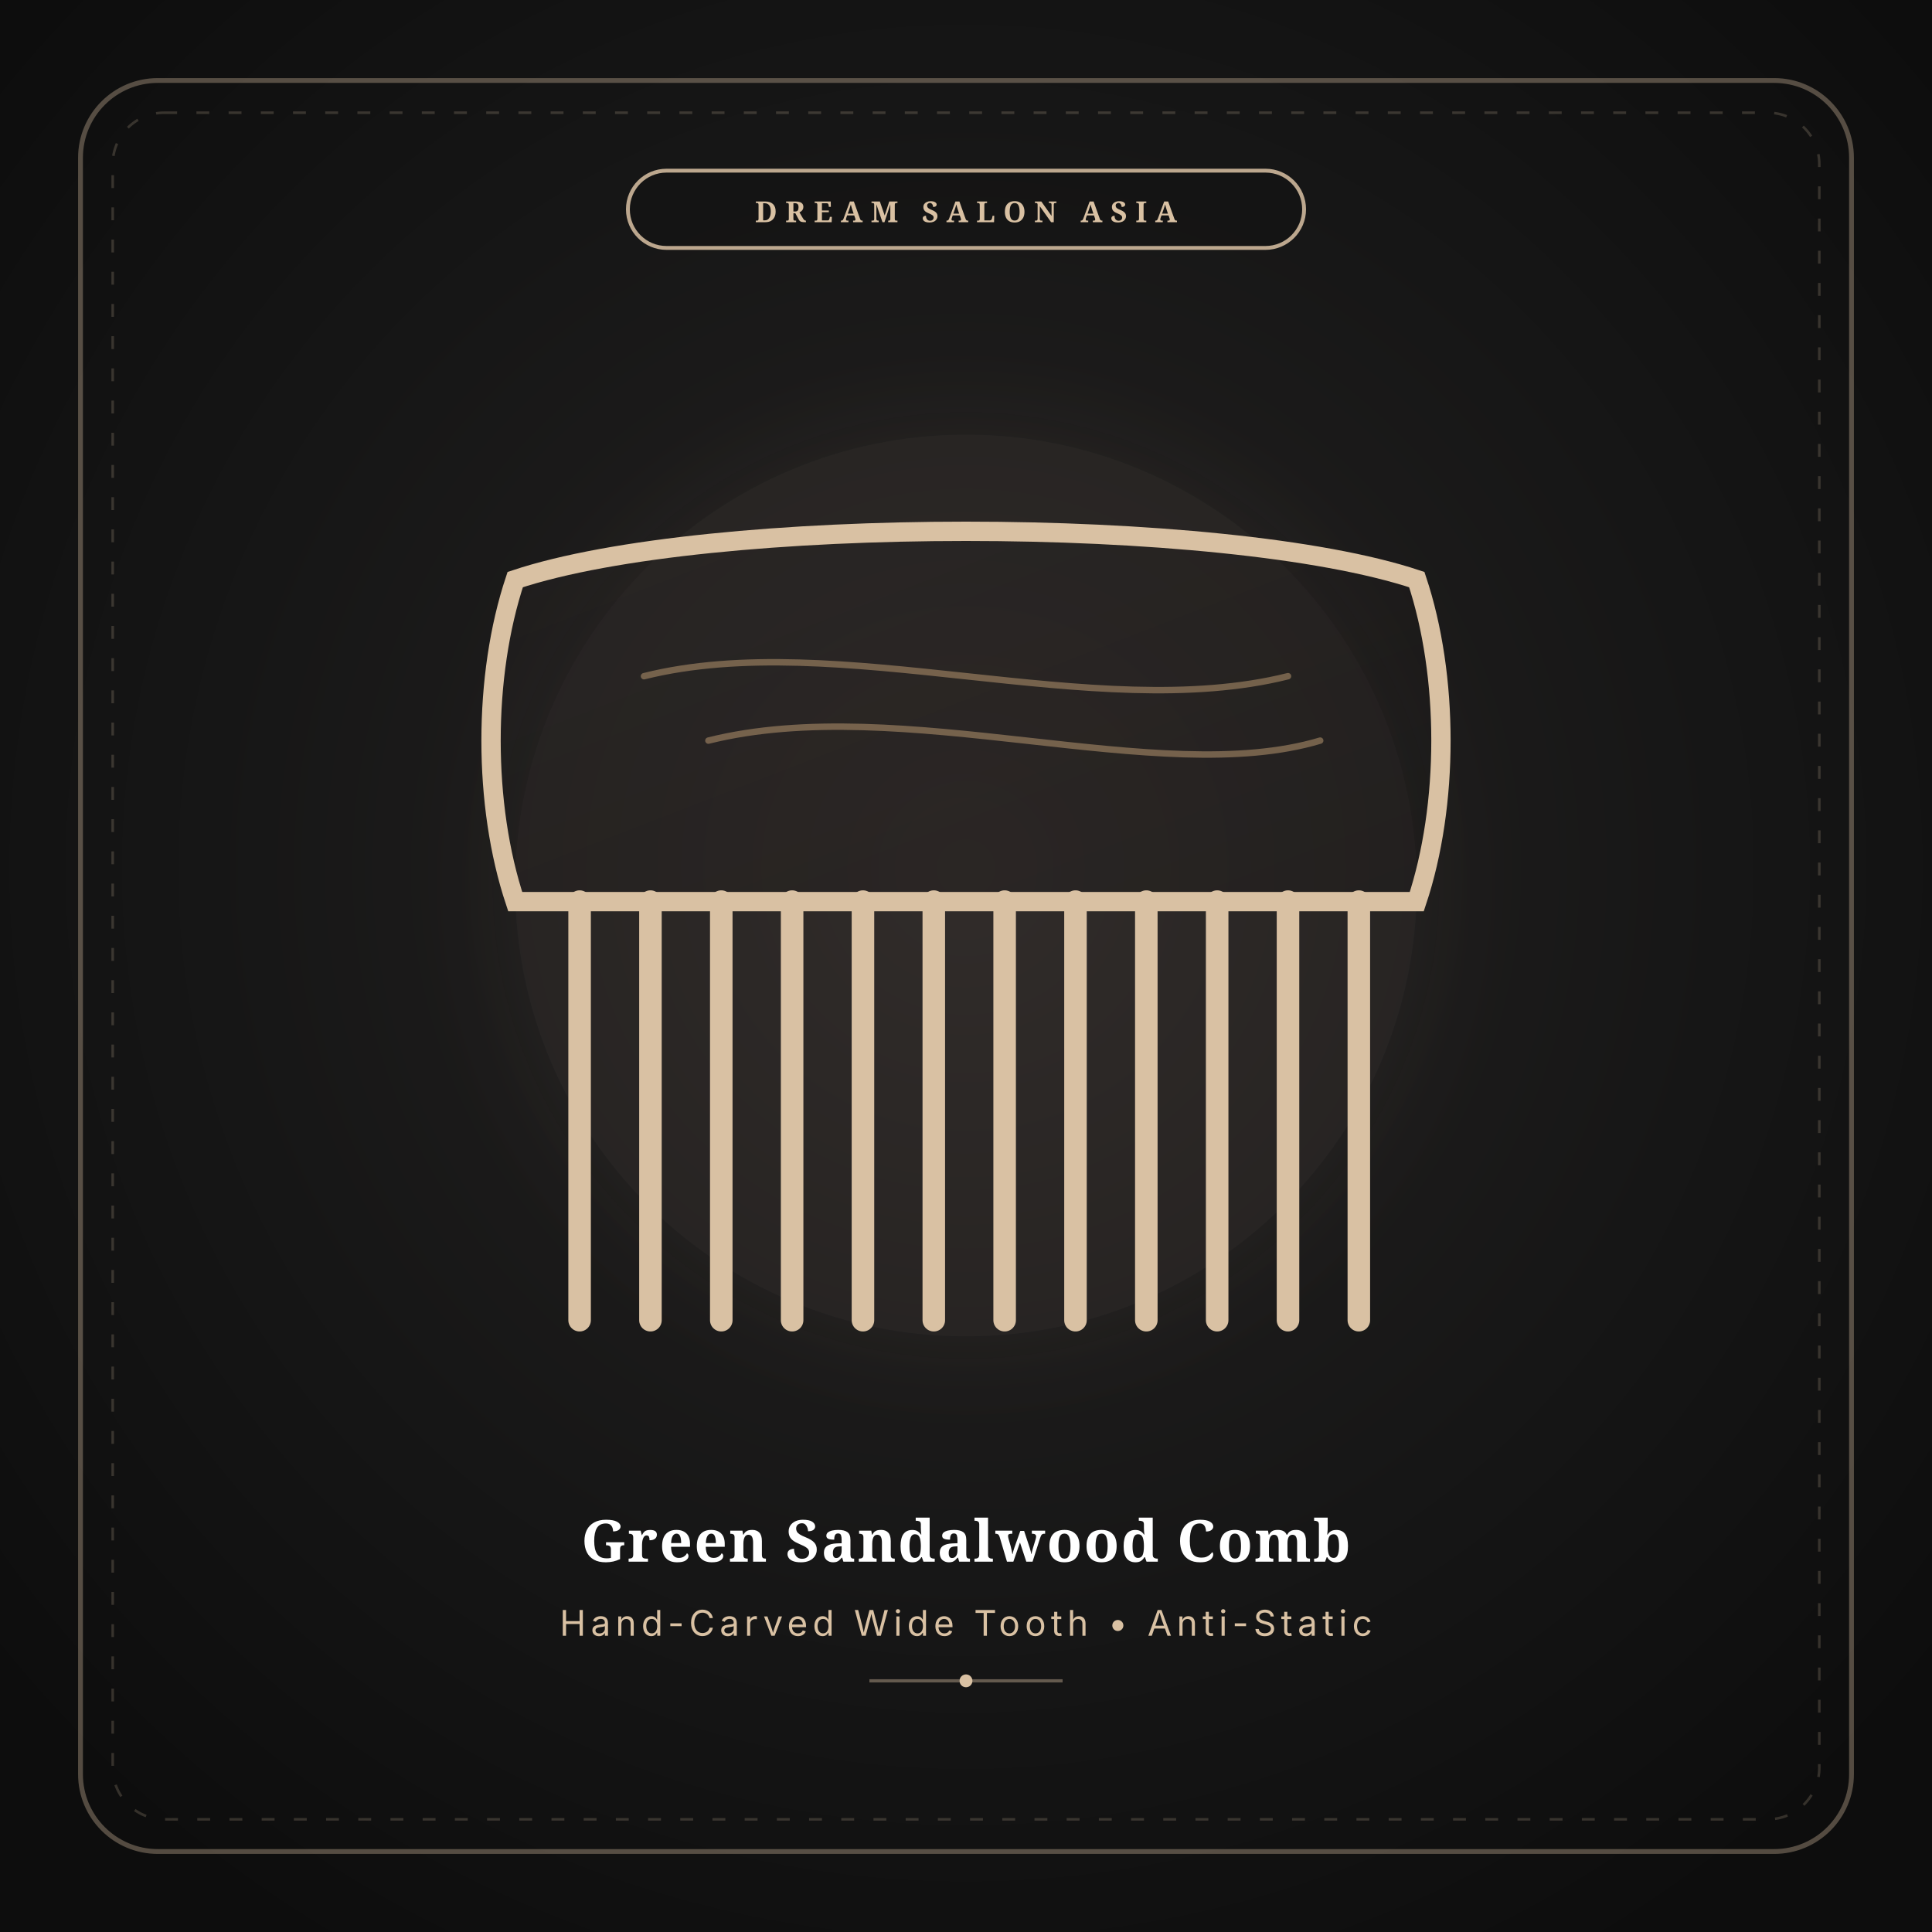
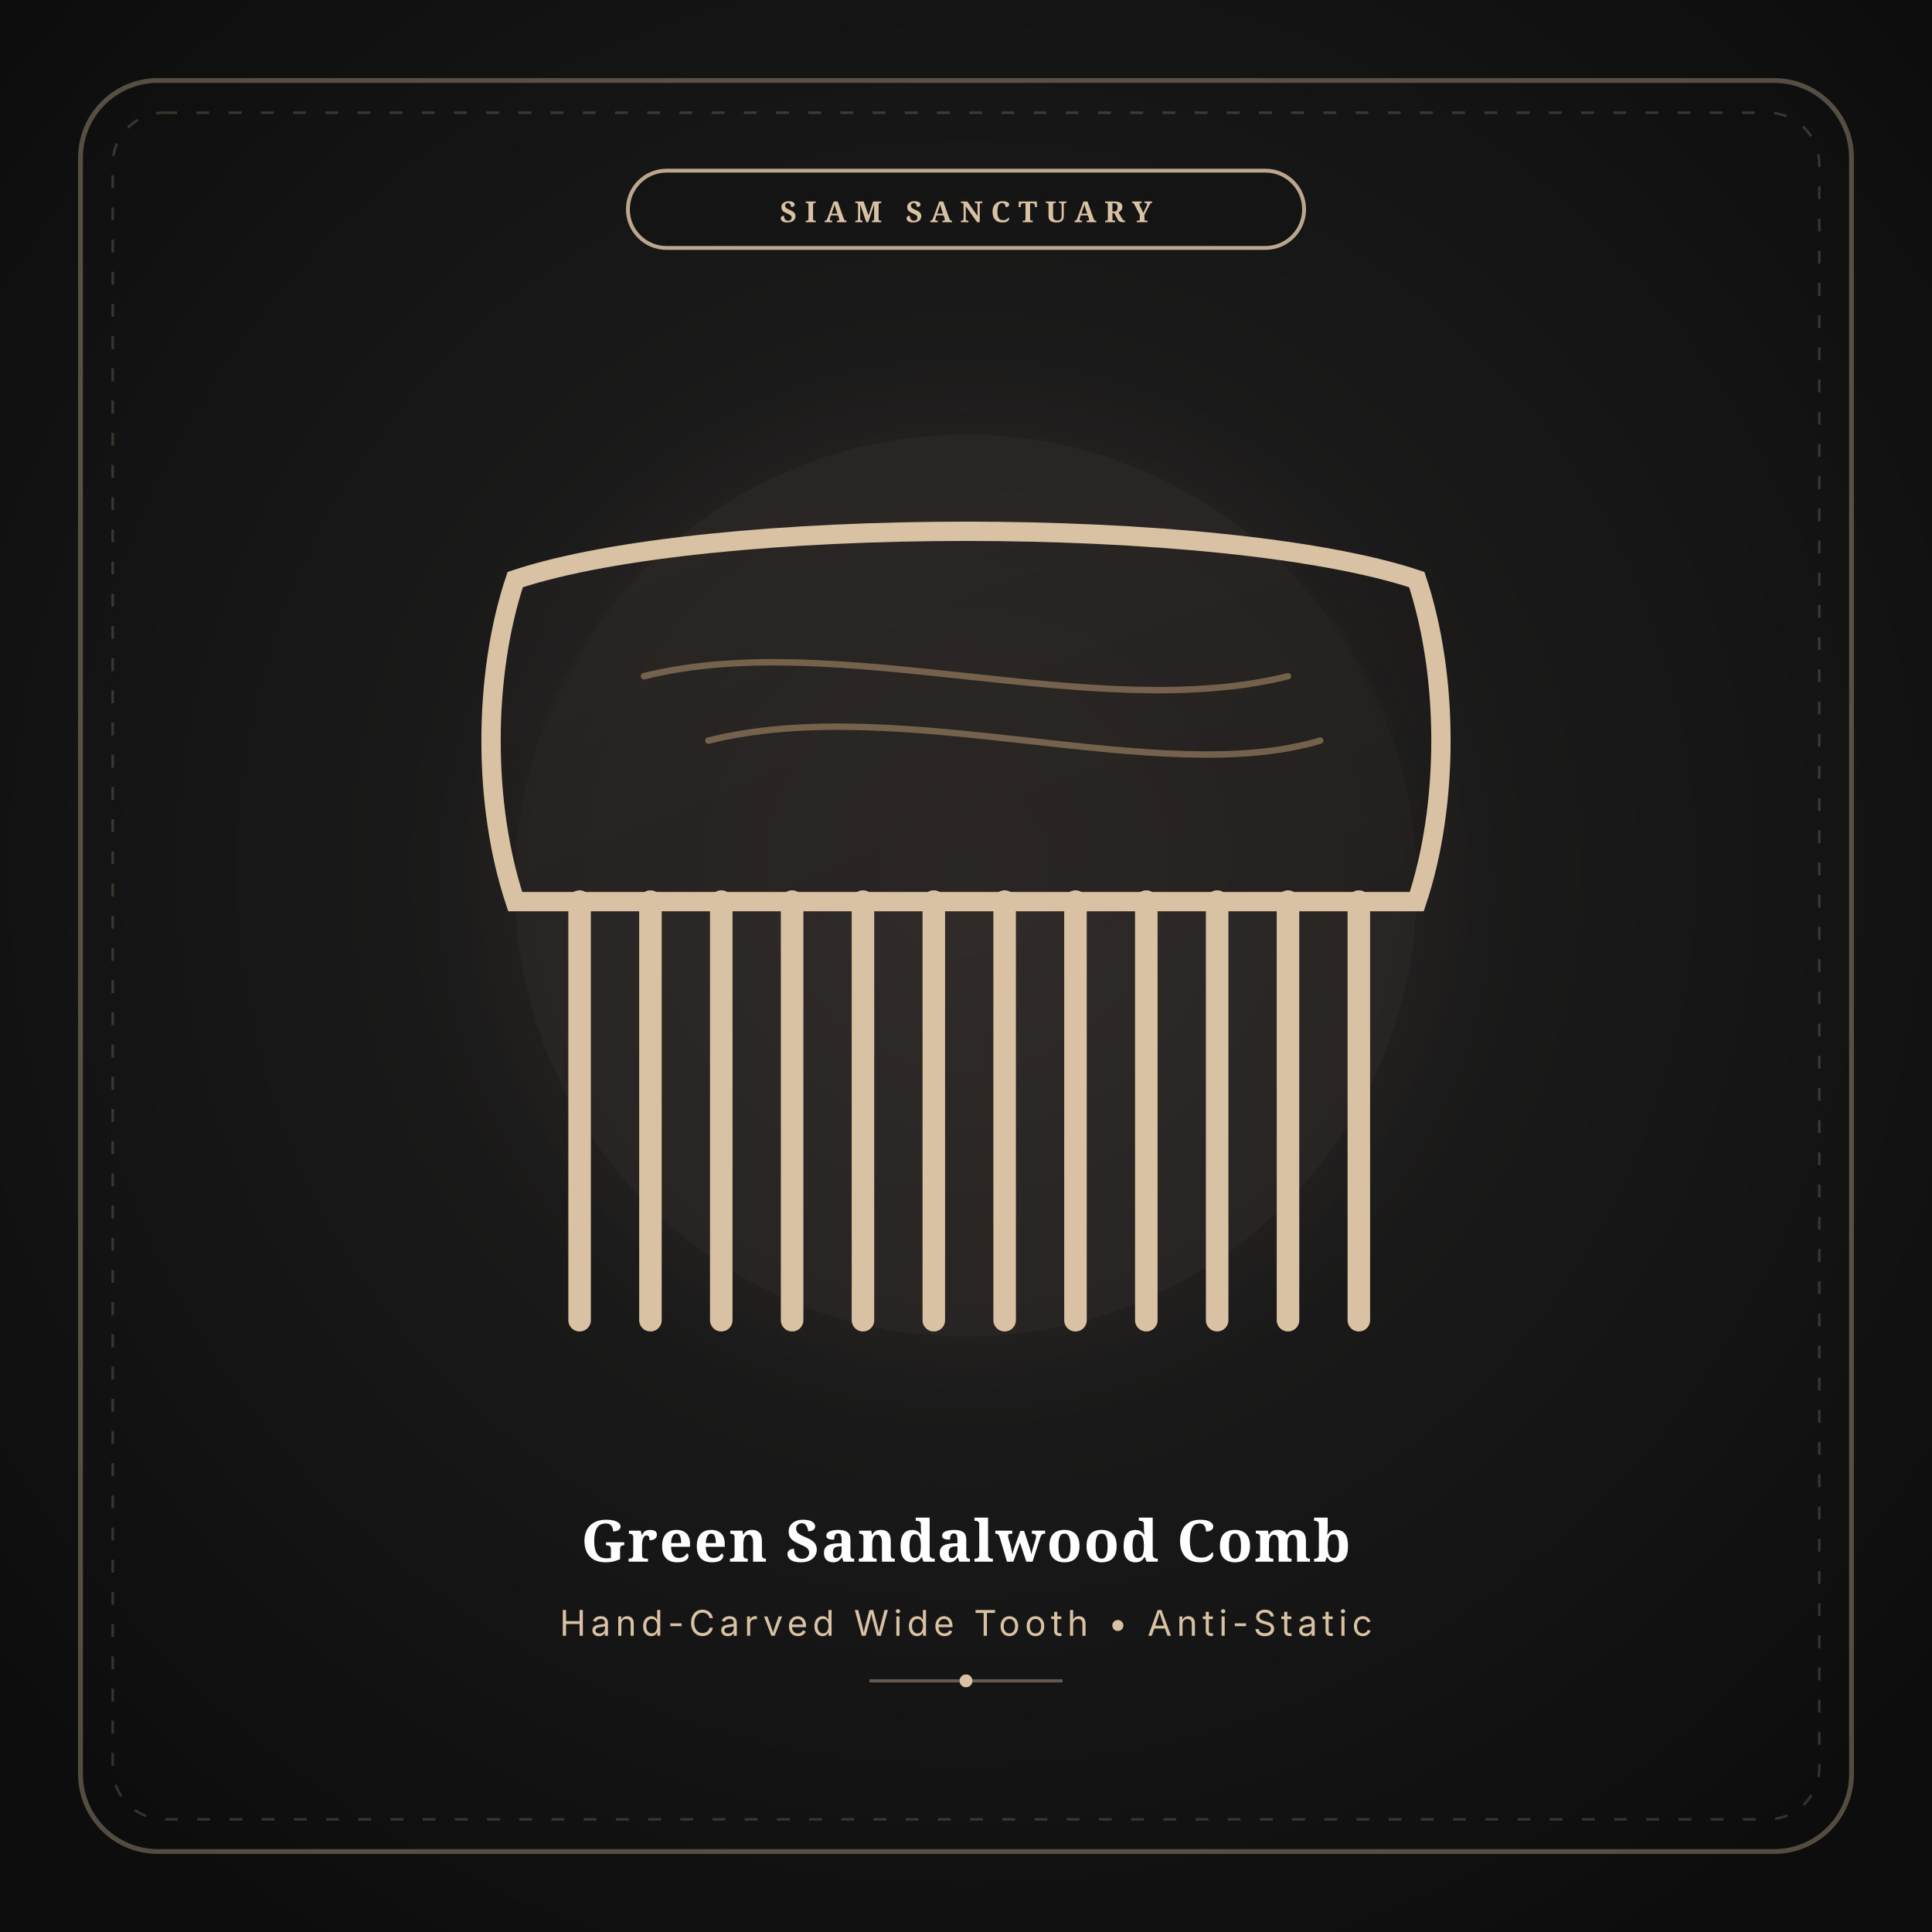
<svg xmlns="http://www.w3.org/2000/svg" viewBox="0 0 600 600" width="100%" height="100%">
  <defs>
    <radialGradient id="bgGlow" cx="50%" cy="45%" r="65%">
      <stop offset="0%" stop-color="#262322" />
      <stop offset="60%" stop-color="#161616" />
      <stop offset="100%" stop-color="#0d0d0d" />
    </radialGradient>
    <linearGradient id="grad1" x1="0%" y1="0%" x2="100%" y2="100%">
      <stop offset="0%" stop-color="#2a2726" />
      <stop offset="50%" stop-color="#1f1c1b" />
      <stop offset="100%" stop-color="#141312" />
    </linearGradient>
    <filter id="glow" x="-20%" y="-20%" width="140%" height="140%">
      <feGaussianBlur stdDeviation="15" result="blur" />
      <feComposite in="SourceGraphic" in2="blur" operator="over" />
    </filter>
  </defs>
  <rect width="600" height="600" fill="url(#bgGlow)" />
  <rect x="25" y="25" width="550" height="550" rx="24" fill="none" stroke="#d9c1a3" stroke-width="1.5" opacity="0.35" />
  <rect x="35" y="35" width="530" height="530" rx="16" fill="none" stroke="#d9c1a3" stroke-width="0.8" opacity="0.2" stroke-dasharray="4 6" />
  <g transform="translate(300, 65)">
    <rect x="-105" y="-12" width="210" height="24" rx="12" fill="#141414" stroke="#d9c1a3" stroke-width="1.2" opacity="0.85" />
-     <text x="0" y="4" fill="#d9c1a3" font-size="9" font-family="'Cinzel', 'Playfair Display', serif" font-weight="600" text-anchor="middle" letter-spacing="2.5">DREAM SALON ASIA</text>
+     <text x="0" y="4" fill="#d9c1a3" font-size="9" font-family="'Cinzel', 'Playfair Display', serif" font-weight="600" text-anchor="middle" letter-spacing="2.5">SIAM SANCTUARY</text>
  </g>
  <circle cx="300" cy="275" r="140" fill="#d9c1a3" opacity="0.06" filter="url(#glow)" />
  <g transform="translate(300, 260)" stroke="#d9c1a3" stroke-width="4" fill="none" stroke-linecap="round">
    <path d="M -140 -80 C -80 -100 80 -100 140 -80 C 150 -50 150 -10 140 20 L -140 20 C -150 -10 -150 -50 -140 -80 Z" fill="url(#grad1)" opacity="0.3" />
    <path d="M -140 -80 C -80 -100 80 -100 140 -80 C 150 -50 150 -10 140 20 L -140 20 C -150 -10 -150 -50 -140 -80 Z" stroke="#d9c1a3" stroke-width="6" />
    <line x1="-120" y1="20" x2="-120" y2="150" stroke="#d9c1a3" stroke-width="7" stroke-linecap="round" />
    <line x1="-98" y1="20" x2="-98" y2="150" stroke="#d9c1a3" stroke-width="7" stroke-linecap="round" />
    <line x1="-76" y1="20" x2="-76" y2="150" stroke="#d9c1a3" stroke-width="7" stroke-linecap="round" />
    <line x1="-54" y1="20" x2="-54" y2="150" stroke="#d9c1a3" stroke-width="7" stroke-linecap="round" />
    <line x1="-32" y1="20" x2="-32" y2="150" stroke="#d9c1a3" stroke-width="7" stroke-linecap="round" />
    <line x1="-10" y1="20" x2="-10" y2="150" stroke="#d9c1a3" stroke-width="7" stroke-linecap="round" />
    <line x1="12" y1="20" x2="12" y2="150" stroke="#d9c1a3" stroke-width="7" stroke-linecap="round" />
    <line x1="34" y1="20" x2="34" y2="150" stroke="#d9c1a3" stroke-width="7" stroke-linecap="round" />
    <line x1="56" y1="20" x2="56" y2="150" stroke="#d9c1a3" stroke-width="7" stroke-linecap="round" />
    <line x1="78" y1="20" x2="78" y2="150" stroke="#d9c1a3" stroke-width="7" stroke-linecap="round" />
    <line x1="100" y1="20" x2="100" y2="150" stroke="#d9c1a3" stroke-width="7" stroke-linecap="round" />
    <line x1="122" y1="20" x2="122" y2="150" stroke="#d9c1a3" stroke-width="7" stroke-linecap="round" />
    <path d="M -100 -50 C -40 -65 40 -35 100 -50" stroke="#a88a68" stroke-width="2" opacity="0.6" />
    <path d="M -80 -30 C -20 -45 60 -15 110 -30" stroke="#a88a68" stroke-width="2" opacity="0.6" />
  </g>
  <g transform="translate(300, 500)">
    <text x="0" y="-15" fill="#ffffff" font-size="18" font-family="'Playfair Display', serif" font-weight="600" text-anchor="middle" letter-spacing="0.5">Green Sandalwood Comb</text>
    <text x="0" y="8" fill="#d9c1a3" font-size="11" font-family="'Inter', sans-serif" font-weight="400" text-anchor="middle" letter-spacing="1.5">Hand-Carved Wide Tooth • Anti-Static</text>
    <line x1="-30" y1="22" x2="30" y2="22" stroke="#d9c1a3" stroke-width="1" opacity="0.4" />
    <circle cx="0" cy="22" r="2" fill="#d9c1a3" />
  </g>
</svg>
